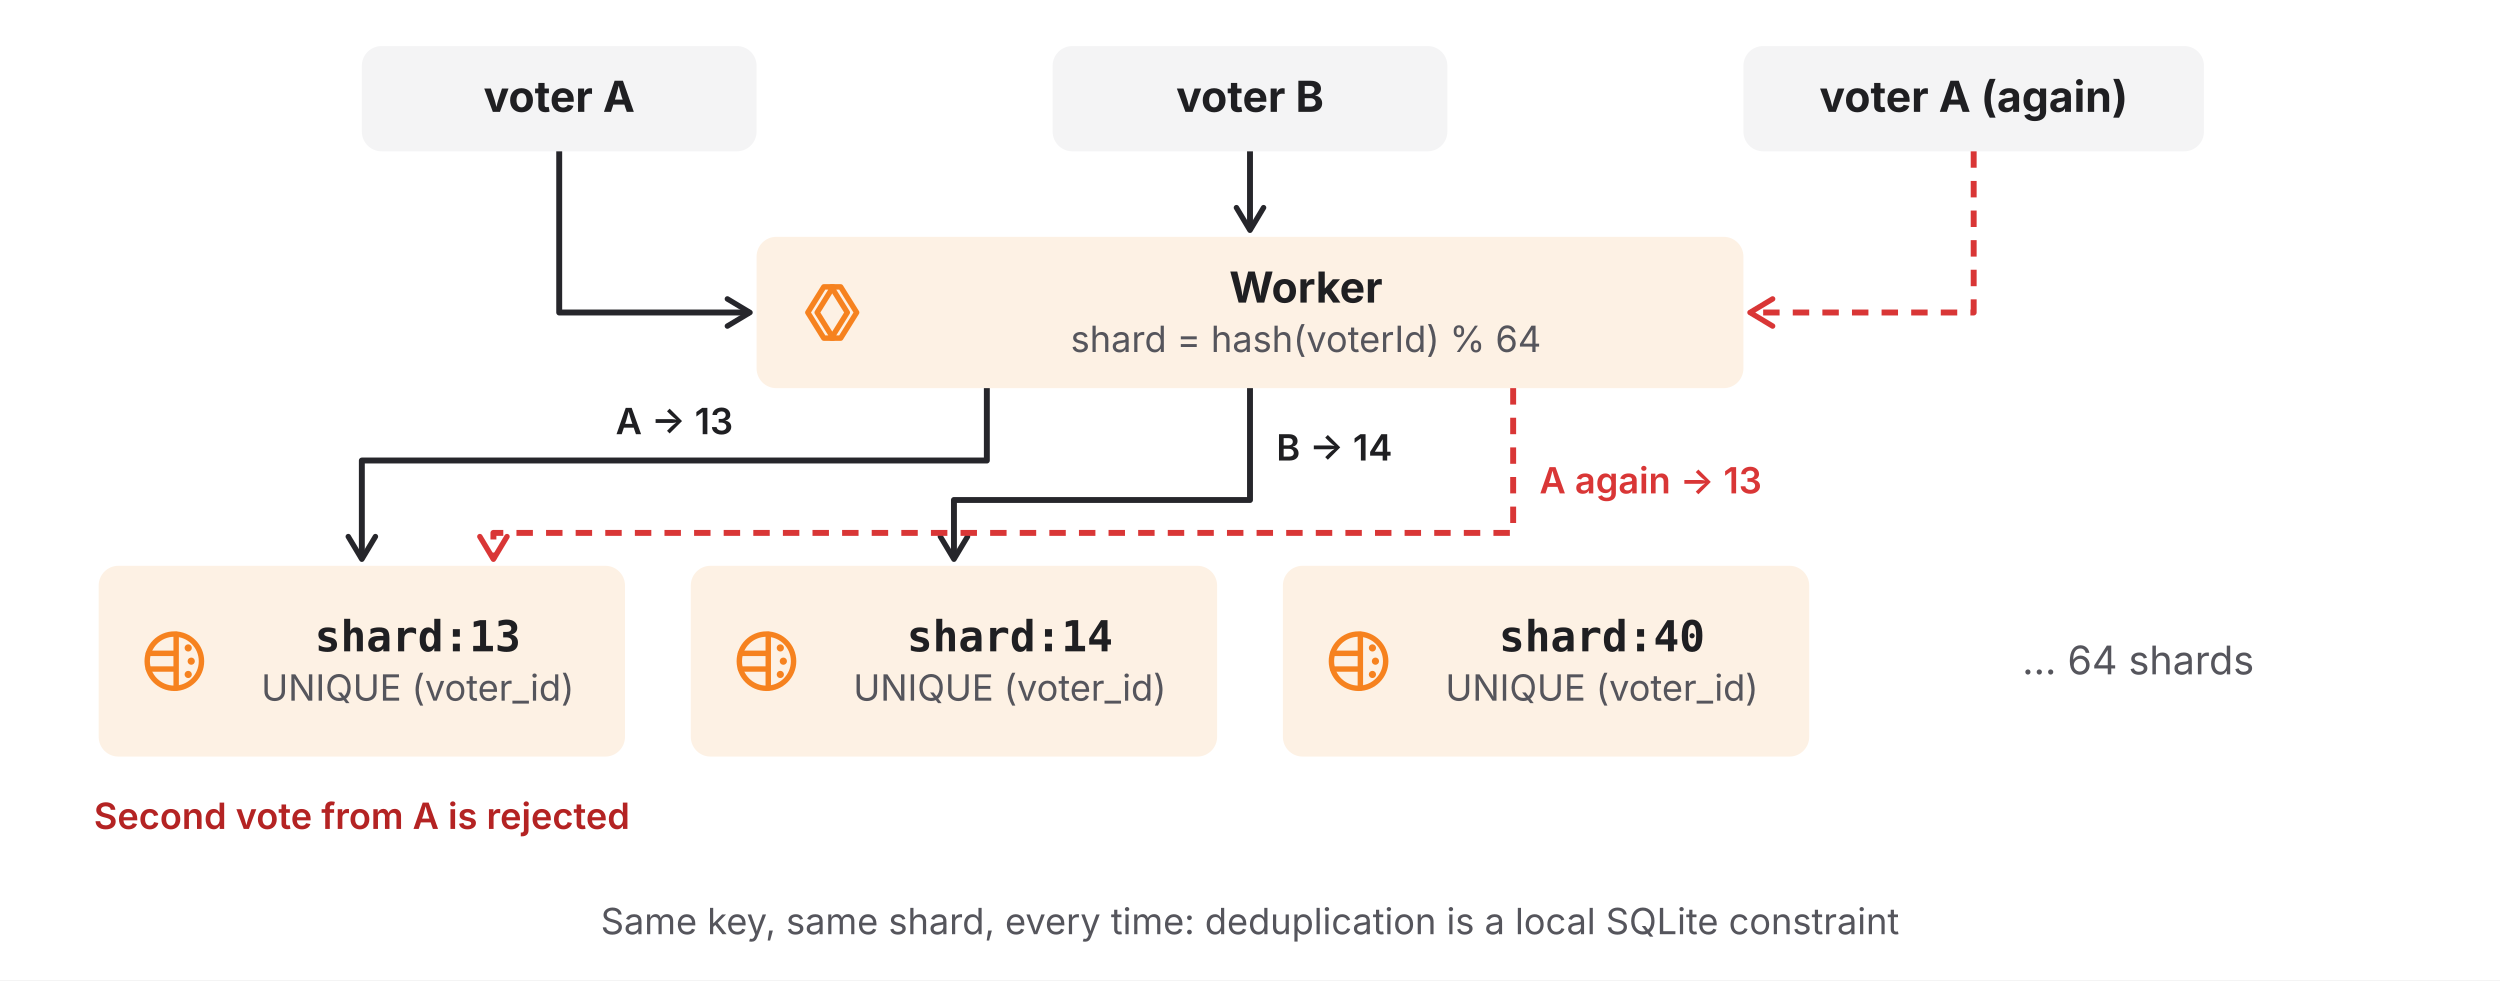
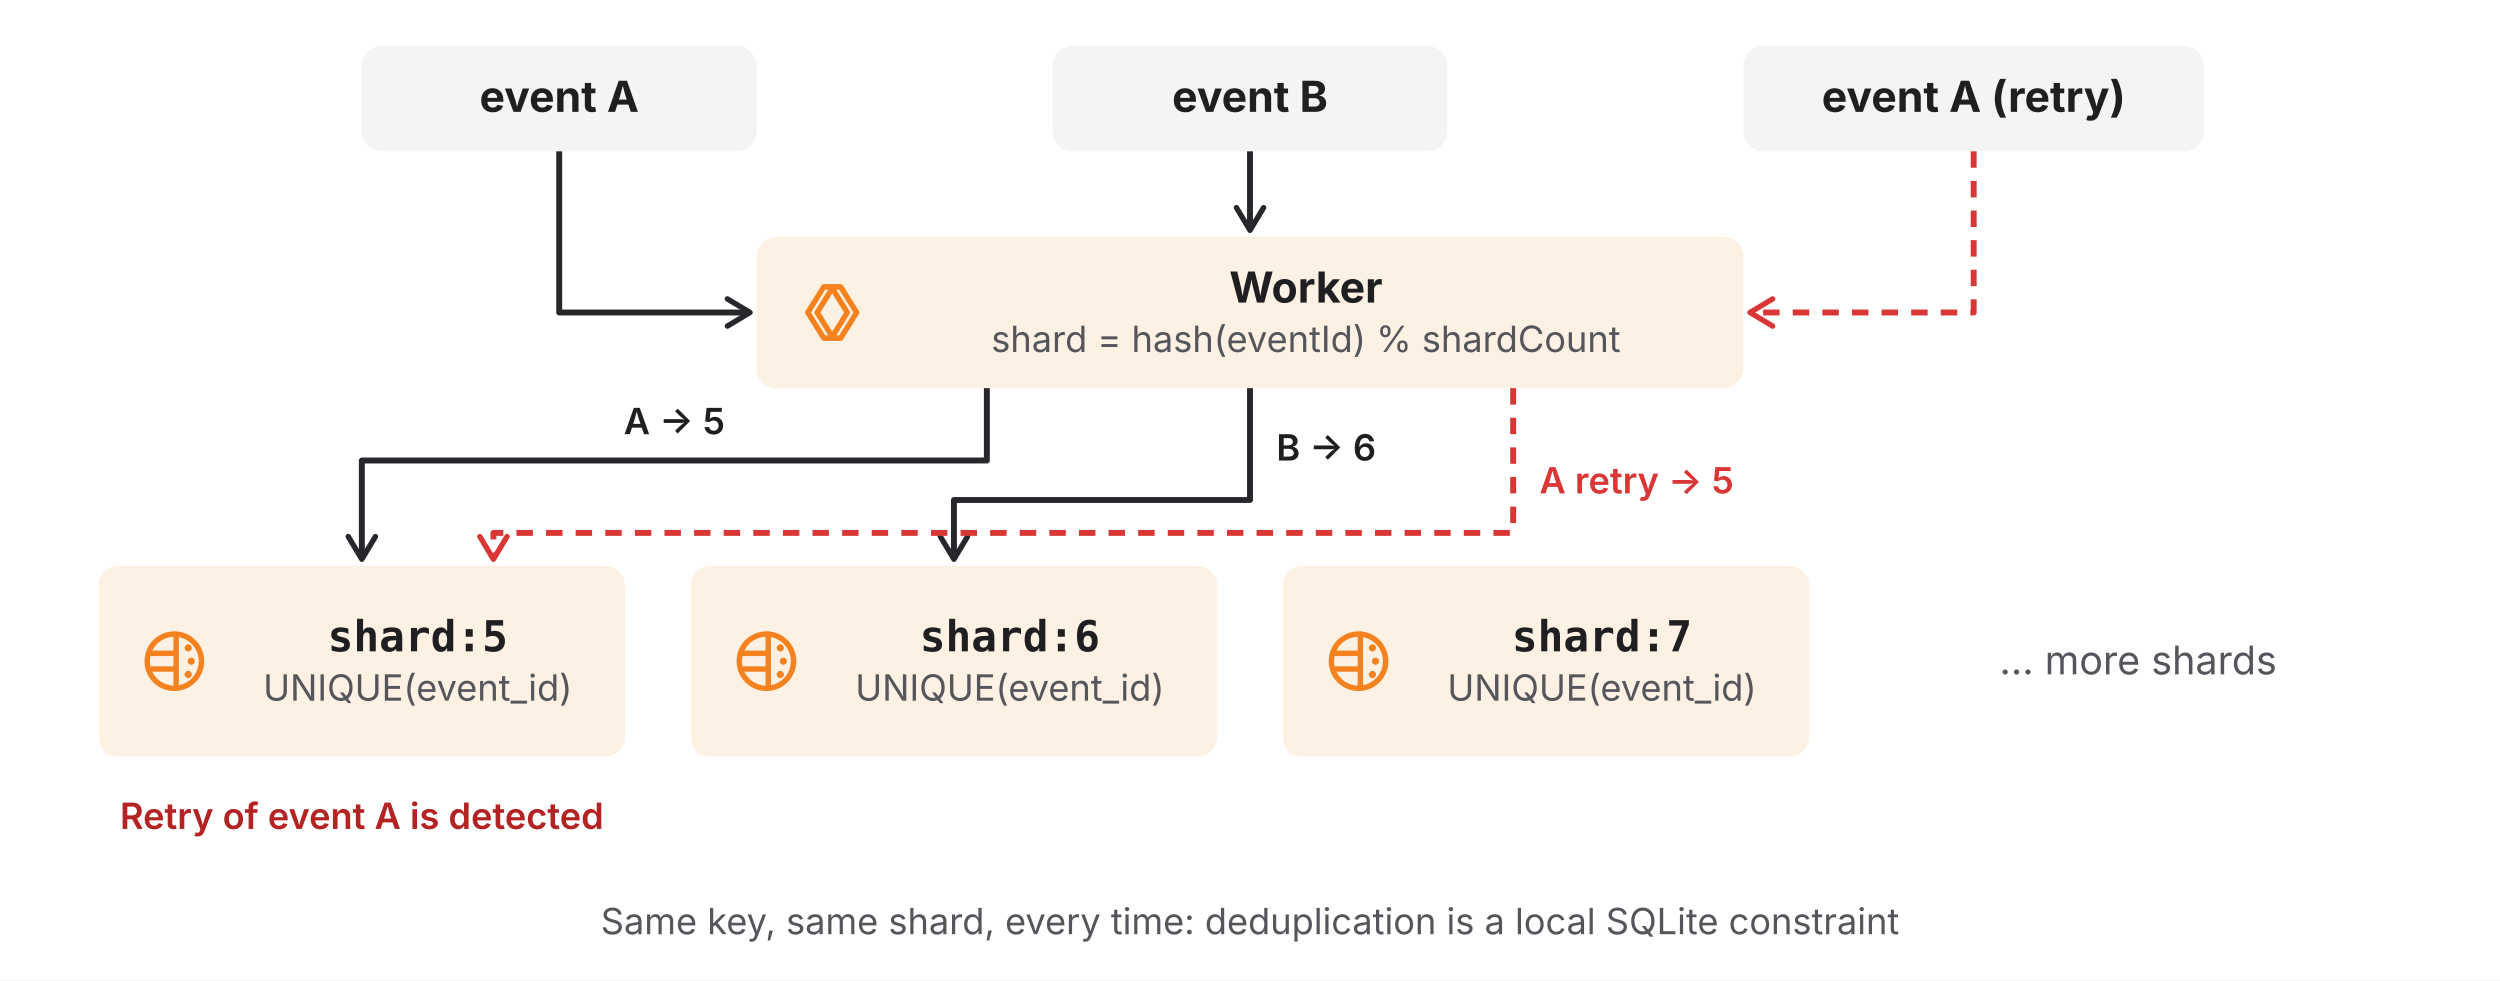
<svg xmlns="http://www.w3.org/2000/svg" viewBox="0 0 760 298" style="font-family:Inter,system-ui,-apple-system,BlinkMacSystemFont,Segoe UI,sans-serif">
  <rect width="100%" height="100%" fill="#ffffff" />
  <defs>
    <marker id="d12g" viewBox="0 0 12 12" refX="10" refY="6" markerWidth="11" markerHeight="11" markerUnits="userSpaceOnUse" orient="auto-start-reverse">
      <path d="M2.5,1.5 L10,6 L2.5,10.5" fill="none" stroke="#26262b" stroke-width="1.8" stroke-linecap="round" stroke-linejoin="round" />
    </marker>
    <marker id="d12o" viewBox="0 0 12 12" refX="10" refY="6" markerWidth="11" markerHeight="11" markerUnits="userSpaceOnUse" orient="auto-start-reverse">
      <path d="M2.5,1.5 L10,6 L2.5,10.5" fill="none" stroke="#26262b" stroke-width="1.8" stroke-linecap="round" stroke-linejoin="round" />
    </marker>
    <marker id="d12b" viewBox="0 0 12 12" refX="10" refY="6" markerWidth="11" markerHeight="11" markerUnits="userSpaceOnUse" orient="auto-start-reverse">
      <path d="M2.5,1.5 L10,6 L2.5,10.5" fill="none" stroke="#26262b" stroke-width="1.8" stroke-linecap="round" stroke-linejoin="round" />
    </marker>
    <marker id="d12p" viewBox="0 0 12 12" refX="10" refY="6" markerWidth="11" markerHeight="11" markerUnits="userSpaceOnUse" orient="auto-start-reverse">
      <path d="M2.5,1.5 L10,6 L2.5,10.5" fill="none" stroke="#8b8b93" stroke-width="1.8" stroke-linecap="round" stroke-linejoin="round" />
    </marker>
    <marker id="d12r" viewBox="0 0 12 12" refX="10" refY="6" markerWidth="11" markerHeight="11" markerUnits="userSpaceOnUse" orient="auto-start-reverse">
      <path d="M2.5,1.5 L10,6 L2.5,10.5" fill="none" stroke="#d93636" stroke-width="1.8" stroke-linecap="round" stroke-linejoin="round" />
    </marker>
    <marker id="d12k" viewBox="0 0 12 12" refX="10" refY="6" markerWidth="11" markerHeight="11" markerUnits="userSpaceOnUse" orient="auto-start-reverse">
      <path d="M2.5,1.5 L10,6 L2.5,10.5" fill="none" stroke="#1f9d55" stroke-width="1.8" stroke-linecap="round" stroke-linejoin="round" />
    </marker>
  </defs>
  <rect x="110" y="14" width="120" height="32" rx="6" fill="#f4f4f5" />
  <text x="170" y="34" font-size="13" font-weight="700" fill="#1f1f22" text-anchor="middle">
-     <tspan x="170" dy="0">voter A</tspan>
+     <tspan x="170" dy="0">event A</tspan>
  </text>
  <rect x="320" y="14" width="120" height="32" rx="6" fill="#f4f4f5" />
  <text x="380" y="34" font-size="13" font-weight="700" fill="#1f1f22" text-anchor="middle">
-     <tspan x="380" dy="0">voter B</tspan>
+     <tspan x="380" dy="0">event B</tspan>
  </text>
  <rect x="530" y="14" width="140" height="32" rx="6" fill="#f4f4f5" />
  <text x="600" y="34" font-size="13" font-weight="700" fill="#1f1f22" text-anchor="middle">
-     <tspan x="600" dy="0">voter A (again)</tspan>
+     <tspan x="600" dy="0">event A (retry)</tspan>
  </text>
  <path d="M170,46 L170,95 L228,95" fill="none" stroke="#26262b" stroke-width="1.8" stroke-linejoin="round" marker-end="url(#d12g)" />
  <path d="M380,46 L380,70" fill="none" stroke="#26262b" stroke-width="1.8" stroke-linejoin="round" marker-end="url(#d12g)" />
  <path d="M600,46 L600,95 L532,95" fill="none" stroke="#d93636" stroke-width="1.8" stroke-linejoin="round" stroke-dasharray="5 4" marker-end="url(#d12r)" />
  <rect x="230" y="72" width="300" height="46" rx="6" fill="#fdf1e4" />
  <g transform="translate(242 84) scale(0.9166667)" fill="none" stroke="#f6821f" stroke-width="1.8" stroke-linejoin="round" stroke-linecap="round">
    <path d="M9.2 3.5h3.1L7 12l5.3 8.5H9.2L3.9 12z" />
    <path d="M11.7 3.5h3.1l5.3 8.5-5.3 8.5h-3.1L17 12z" />
  </g>
  <text x="397" y="92" font-size="13" font-weight="700" fill="#1f1f22" text-anchor="middle">
    <tspan x="397" dy="0">Worker</tspan>
  </text>
  <text x="397" y="107" font-size="11" font-weight="400" fill="#55555c" text-anchor="middle">
-     <tspan x="397" dy="0">shard = hash(voterId) % 64</tspan>
+     <tspan x="397" dy="0">shard = hash(eventId) % shardCount</tspan>
  </text>
  <path d="M300,118 L300,140 L110,140 L110,170" fill="none" stroke="#26262b" stroke-width="1.8" stroke-linejoin="round" marker-end="url(#d12o)" />
  <text x="205" y="132" font-size="11" font-weight="600" fill="#1f1f22" text-anchor="middle" paint-order="stroke" stroke="#ffffff" stroke-width="4" stroke-linejoin="round">
-     <tspan x="205" dy="0">A → 13</tspan>
+     <tspan x="205" dy="0">A → 5</tspan>
  </text>
  <path d="M380,118 L380,152 L290,152 L290,170" fill="none" stroke="#26262b" stroke-width="1.8" stroke-linejoin="round" marker-end="url(#d12o)" />
  <text x="388" y="140" font-size="11" font-weight="600" fill="#1f1f22" text-anchor="start" paint-order="stroke" stroke="#ffffff" stroke-width="4" stroke-linejoin="round">
-     <tspan x="388" dy="0">B → 14</tspan>
+     <tspan x="388" dy="0">B → 6</tspan>
  </text>
  <path d="M460,118 L460,162 L150,162 L150,170" fill="none" stroke="#d93636" stroke-width="1.8" stroke-linejoin="round" stroke-dasharray="5 4" marker-end="url(#d12r)" />
  <text x="468" y="150" font-size="11" font-weight="600" fill="#d93636" text-anchor="start" paint-order="stroke" stroke="#ffffff" stroke-width="4" stroke-linejoin="round">
-     <tspan x="468" dy="0">A again → 13</tspan>
+     <tspan x="468" dy="0">A retry → 5</tspan>
  </text>
  <rect x="30" y="172" width="160" height="58" rx="6" fill="#fdf1e4" />
  <g transform="translate(42 190) scale(0.9166667)" fill="none" stroke="#f6821f" stroke-width="1.8" stroke-linejoin="round" stroke-linecap="round">
    <circle cx="12" cy="12" r="9" />
    <path d="M12.6 3.1v17.8M3.4 9.4h9.2M3.4 14.6h9.2" />
    <circle cx="16.6" cy="7.6" r="1.2" fill="#f6821f" stroke="none" />
    <circle cx="17.6" cy="12" r="1.2" fill="#f6821f" stroke="none" />
    <circle cx="16.6" cy="16.4" r="1.2" fill="#f6821f" stroke="none" />
  </g>
  <text x="127" y="198" font-size="13" font-weight="700" fill="#1f1f22" text-anchor="middle" font-family="ui-monospace,SFMono-Regular,Menlo,monospace">
-     <tspan x="127" dy="0">shard:13</tspan>
+     <tspan x="127" dy="0">shard:5</tspan>
  </text>
  <text x="127" y="213" font-size="11" font-weight="400" fill="#55555c" text-anchor="middle">
-     <tspan x="127" dy="0">UNIQUE (voter_id)</tspan>
+     <tspan x="127" dy="0">UNIQUE(event_id)</tspan>
  </text>
  <rect x="210" y="172" width="160" height="58" rx="6" fill="#fdf1e4" />
  <g transform="translate(222 190) scale(0.9166667)" fill="none" stroke="#f6821f" stroke-width="1.8" stroke-linejoin="round" stroke-linecap="round">
    <circle cx="12" cy="12" r="9" />
    <path d="M12.6 3.1v17.8M3.4 9.4h9.2M3.4 14.6h9.2" />
    <circle cx="16.6" cy="7.6" r="1.2" fill="#f6821f" stroke="none" />
    <circle cx="17.6" cy="12" r="1.2" fill="#f6821f" stroke="none" />
    <circle cx="16.6" cy="16.4" r="1.2" fill="#f6821f" stroke="none" />
  </g>
  <text x="307" y="198" font-size="13" font-weight="700" fill="#1f1f22" text-anchor="middle" font-family="ui-monospace,SFMono-Regular,Menlo,monospace">
-     <tspan x="307" dy="0">shard:14</tspan>
+     <tspan x="307" dy="0">shard:6</tspan>
  </text>
  <text x="307" y="213" font-size="11" font-weight="400" fill="#55555c" text-anchor="middle">
-     <tspan x="307" dy="0">UNIQUE (voter_id)</tspan>
+     <tspan x="307" dy="0">UNIQUE(event_id)</tspan>
  </text>
  <rect x="390" y="172" width="160" height="58" rx="6" fill="#fdf1e4" />
  <g transform="translate(402 190) scale(0.9166667)" fill="none" stroke="#f6821f" stroke-width="1.8" stroke-linejoin="round" stroke-linecap="round">
    <circle cx="12" cy="12" r="9" />
    <path d="M12.6 3.1v17.8M3.4 9.4h9.2M3.4 14.6h9.2" />
    <circle cx="16.6" cy="7.6" r="1.2" fill="#f6821f" stroke="none" />
    <circle cx="17.6" cy="12" r="1.2" fill="#f6821f" stroke="none" />
    <circle cx="16.6" cy="16.4" r="1.2" fill="#f6821f" stroke="none" />
  </g>
  <text x="487" y="198" font-size="13" font-weight="700" fill="#1f1f22" text-anchor="middle" font-family="ui-monospace,SFMono-Regular,Menlo,monospace">
-     <tspan x="487" dy="0">shard:40</tspan>
+     <tspan x="487" dy="0">shard:7</tspan>
  </text>
  <text x="487" y="213" font-size="11" font-weight="400" fill="#55555c" text-anchor="middle">
-     <tspan x="487" dy="0">UNIQUE (voter_id)</tspan>
+     <tspan x="487" dy="0">UNIQUE(event_id)</tspan>
  </text>
  <text x="650" y="205" font-size="12" font-weight="400" fill="#55555c" text-anchor="middle">
-     <tspan x="650" dy="0">… 64 shards</tspan>
+     <tspan x="650" dy="0">… more shards</tspan>
  </text>
  <text x="110" y="252" font-size="11" font-weight="600" fill="#b42323" text-anchor="middle">
-     <tspan x="110" dy="0">Second vote from A is rejected</tspan>
+     <tspan x="110" dy="0">Retry of event A is detected</tspan>
  </text>
  <text x="380" y="284" font-size="11" font-weight="400" fill="#55555c" text-anchor="middle">
    <tspan x="380" dy="0">Same key, same shard, every time: deduplication is a local SQLite constraint</tspan>
  </text>
</svg>
